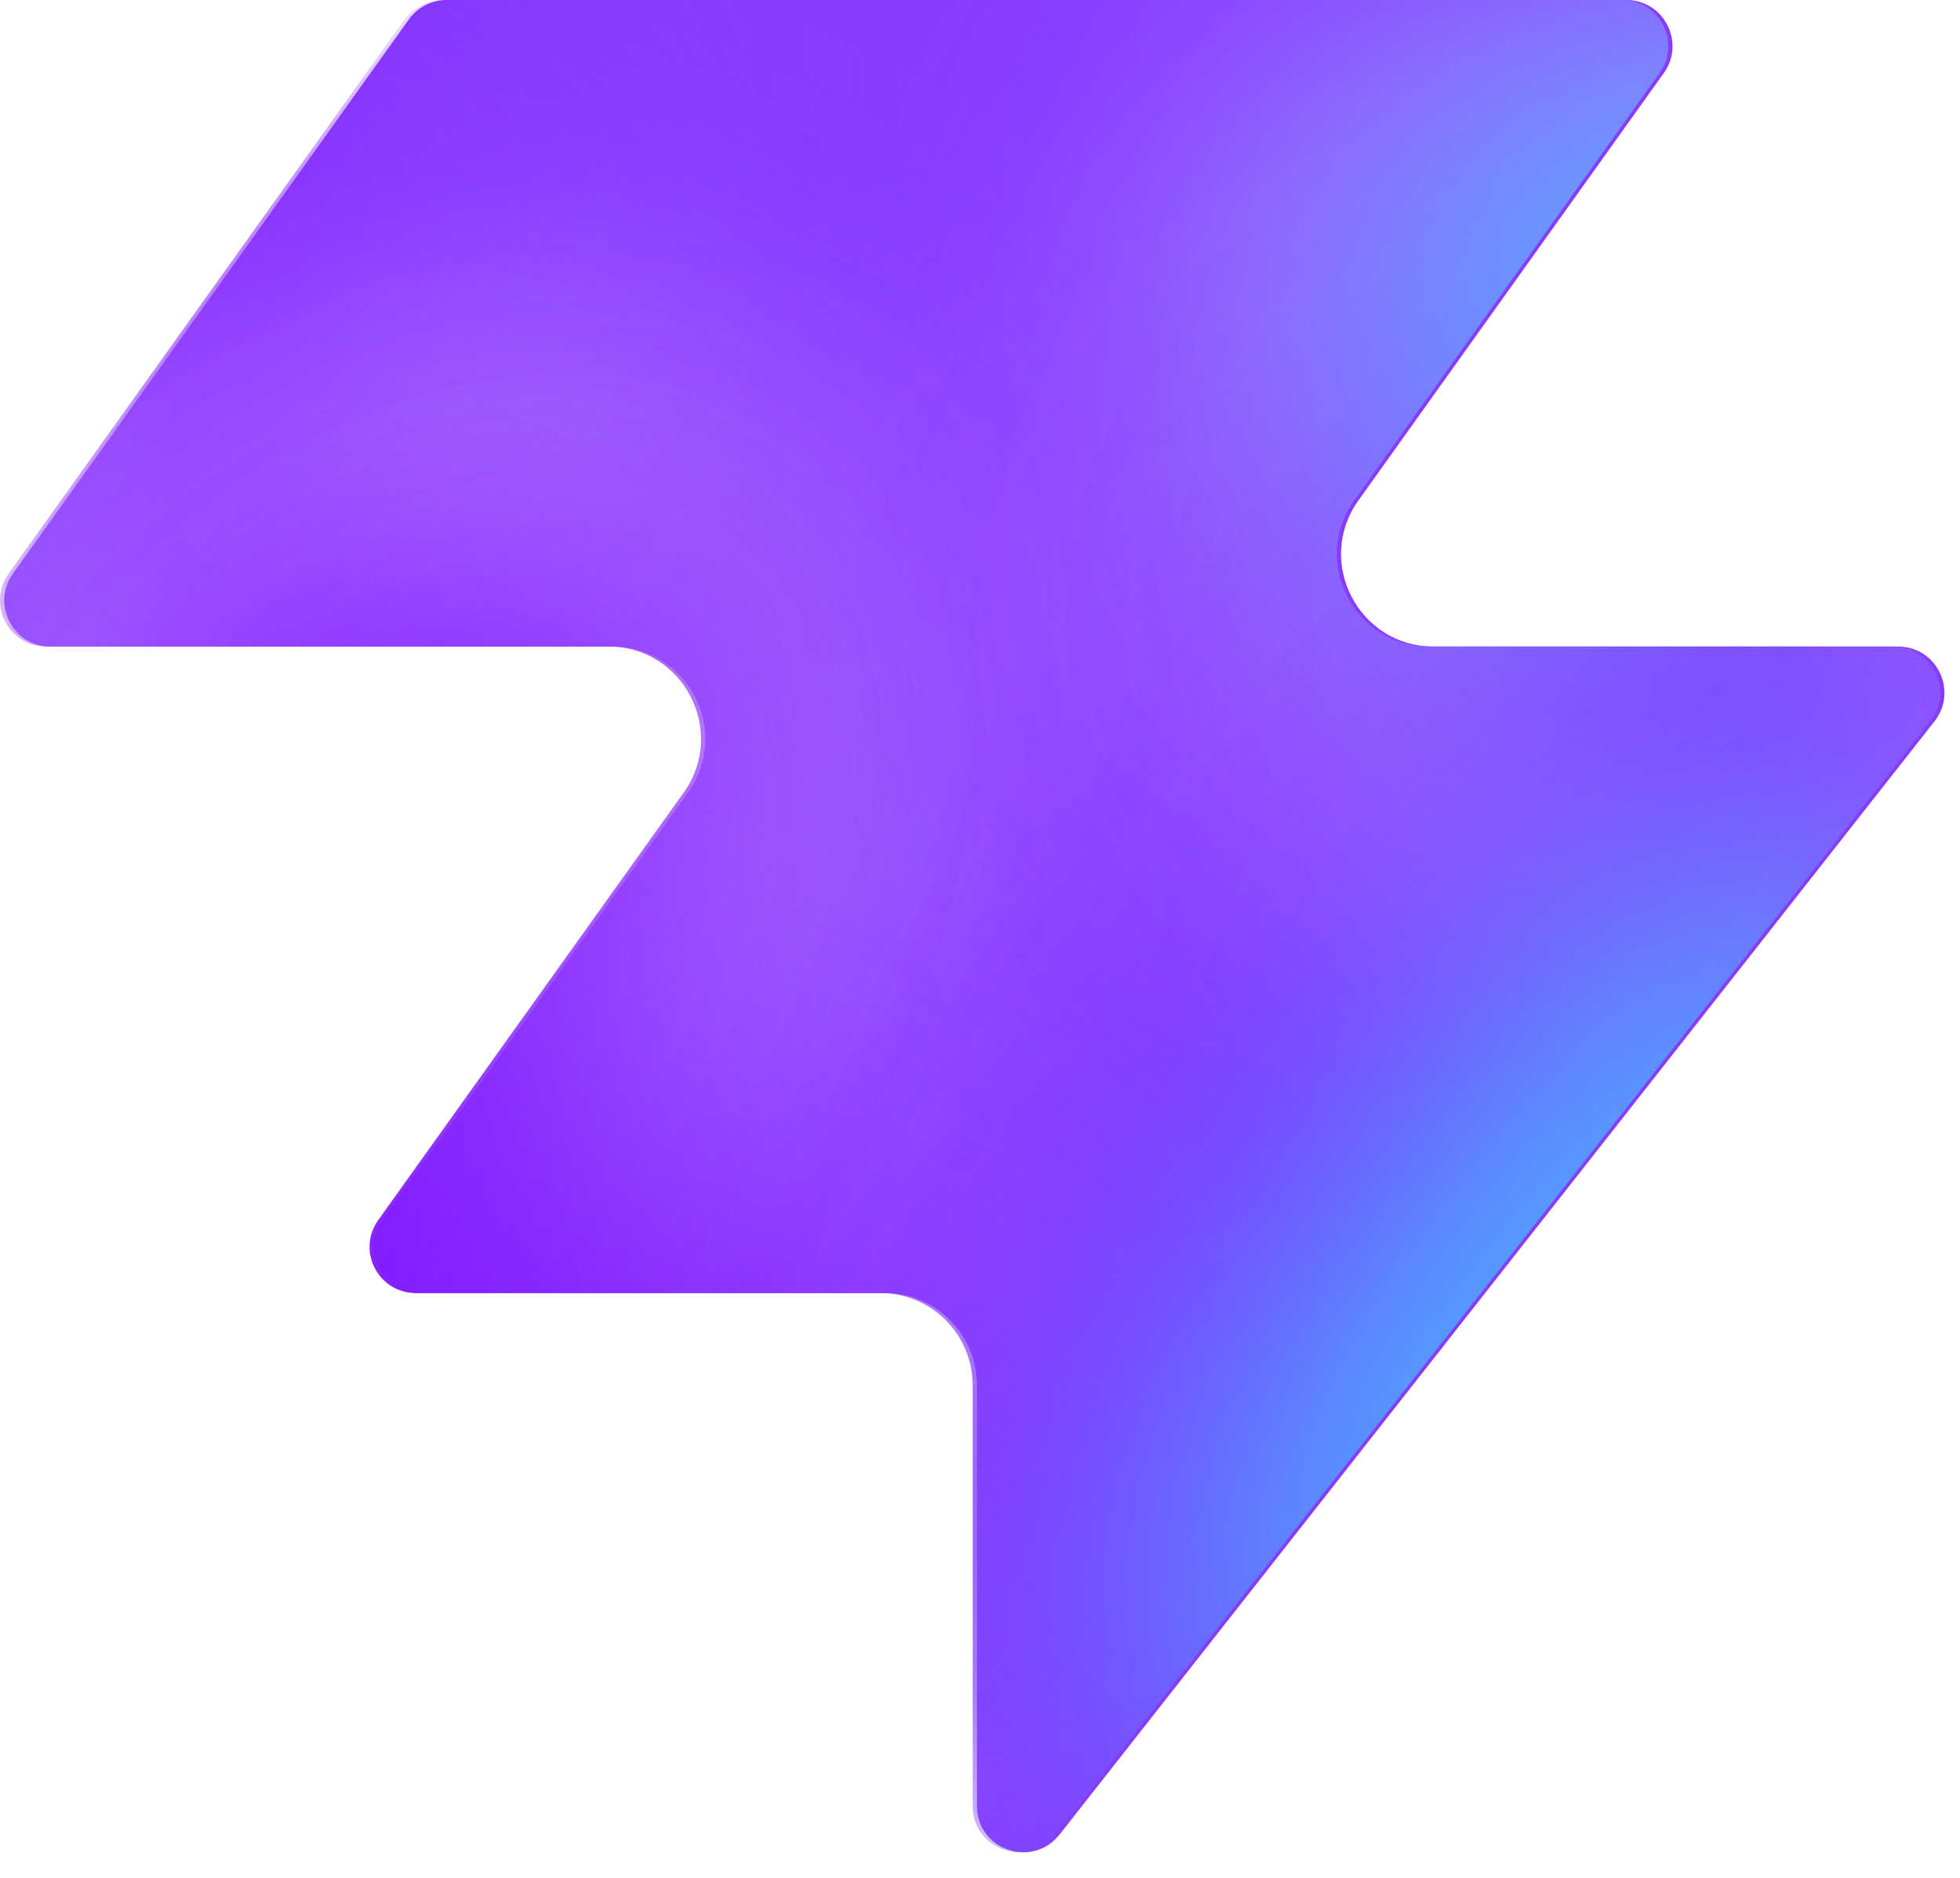
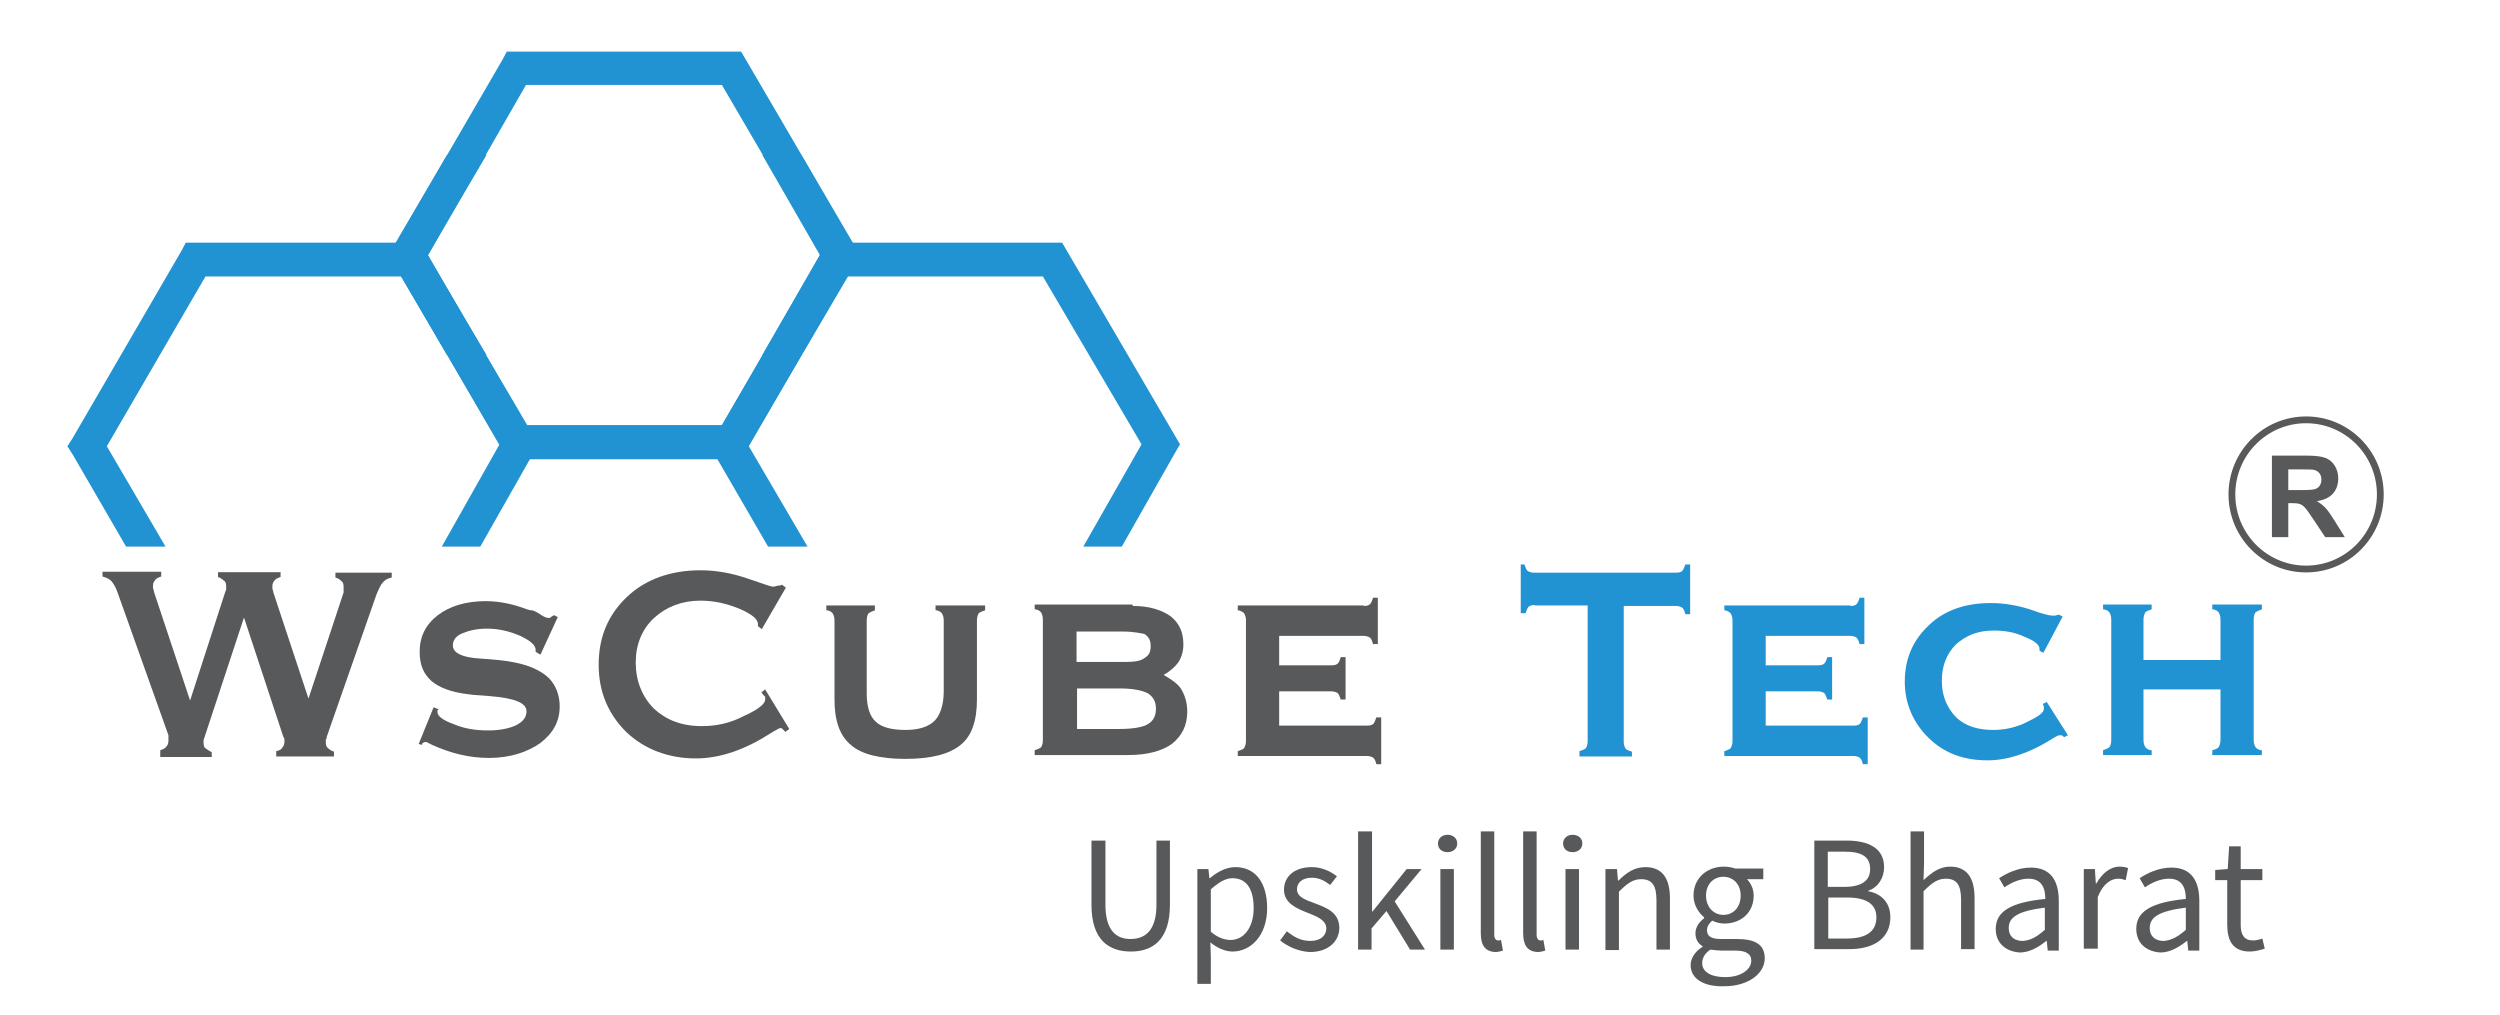
- <svg xmlns="http://www.w3.org/2000/svg" width="48" height="46" fill="none" viewBox="0 0 48 46">
-   <path fill="#863bff" d="M25.946 44.938c-.664.845-2.021.375-2.021-.698V33.937a2.26 2.26 0 0 0-2.262-2.262H10.287c-.92 0-1.456-1.04-.92-1.788l7.48-10.471c1.07-1.497 0-3.578-1.842-3.578H1.237c-.92 0-1.456-1.04-.92-1.788L10.013.474c.214-.297.556-.474.92-.474h28.894c.92 0 1.456 1.04.92 1.788l-7.48 10.471c-1.07 1.498 0 3.579 1.842 3.579h11.377c.943 0 1.473 1.088.89 1.83L25.947 44.94z" style="fill:#863bff;fill:color(display-p3 .525 .23 1);fill-opacity:1" />
-   <mask id="a" width="48" height="46" x="0" y="0" maskUnits="userSpaceOnUse" style="mask-type:alpha">
-     <path fill="#000" d="M25.842 44.938c-.664.844-2.021.375-2.021-.698V33.937a2.26 2.26 0 0 0-2.262-2.262H10.183c-.92 0-1.456-1.04-.92-1.788l7.48-10.471c1.07-1.498 0-3.579-1.842-3.579H1.133c-.92 0-1.456-1.04-.92-1.787L9.91.473c.214-.297.556-.474.92-.474h28.894c.92 0 1.456 1.04.92 1.788l-7.48 10.471c-1.07 1.498 0 3.578 1.842 3.578h11.377c.943 0 1.473 1.088.89 1.832L25.843 44.94z" style="fill:#000;fill-opacity:1" />
-   </mask>
-   <g mask="url(#a)">
-     <g filter="url(#b)">
-       <ellipse cx="5.508" cy="14.704" fill="#ede6ff" rx="5.508" ry="14.704" style="fill:#ede6ff;fill:color(display-p3 .927 .903 1);fill-opacity:1" transform="matrix(.00324 1 1 -.00324 -4.47 31.516)" />
-     </g>
-     <g filter="url(#c)">
-       <ellipse cx="10.399" cy="29.851" fill="#ede6ff" rx="10.399" ry="29.851" style="fill:#ede6ff;fill:color(display-p3 .927 .903 1);fill-opacity:1" transform="matrix(.00324 1 1 -.00324 -39.328 7.883)" />
-     </g>
-     <g filter="url(#d)">
-       <ellipse cx="5.508" cy="30.487" fill="#7e14ff" rx="5.508" ry="30.487" style="fill:#7e14ff;fill:color(display-p3 .492 .077 1);fill-opacity:1" transform="rotate(89.814 -25.913 -14.639)scale(1 -1)" />
-     </g>
-     <g filter="url(#e)">
-       <ellipse cx="5.508" cy="30.599" fill="#7e14ff" rx="5.508" ry="30.599" style="fill:#7e14ff;fill:color(display-p3 .492 .077 1);fill-opacity:1" transform="rotate(89.814 -32.644 -3.334)scale(1 -1)" />
-     </g>
-     <g filter="url(#f)">
-       <ellipse cx="5.508" cy="30.599" fill="#7e14ff" rx="5.508" ry="30.599" style="fill:#7e14ff;fill:color(display-p3 .492 .077 1);fill-opacity:1" transform="matrix(.00324 1 1 -.00324 -34.34 30.47)" />
-     </g>
-     <g filter="url(#g)">
-       <ellipse cx="14.072" cy="22.078" fill="#ede6ff" rx="14.072" ry="22.078" style="fill:#ede6ff;fill:color(display-p3 .927 .903 1);fill-opacity:1" transform="rotate(93.35 24.506 48.493)scale(-1 1)" />
-     </g>
-     <g filter="url(#h)">
-       <ellipse cx="3.47" cy="21.501" fill="#7e14ff" rx="3.47" ry="21.501" style="fill:#7e14ff;fill:color(display-p3 .492 .077 1);fill-opacity:1" transform="rotate(89.009 28.708 47.59)scale(-1 1)" />
-     </g>
-     <g filter="url(#i)">
-       <ellipse cx="3.47" cy="21.501" fill="#7e14ff" rx="3.47" ry="21.501" style="fill:#7e14ff;fill:color(display-p3 .492 .077 1);fill-opacity:1" transform="rotate(89.009 28.708 47.59)scale(-1 1)" />
-     </g>
-     <g filter="url(#j)">
-       <ellipse cx=".387" cy="8.972" fill="#7e14ff" rx="4.407" ry="29.108" style="fill:#7e14ff;fill:color(display-p3 .492 .077 1);fill-opacity:1" transform="rotate(39.51 .387 8.972)" />
-     </g>
-     <g filter="url(#k)">
-       <ellipse cx="47.523" cy="-6.092" fill="#7e14ff" rx="4.407" ry="29.108" style="fill:#7e14ff;fill:color(display-p3 .492 .077 1);fill-opacity:1" transform="rotate(37.892 47.523 -6.092)" />
-     </g>
-     <g filter="url(#l)">
-       <ellipse cx="41.412" cy="6.333" fill="#47bfff" rx="5.971" ry="9.665" style="fill:#47bfff;fill:color(display-p3 .28 .748 1);fill-opacity:1" transform="rotate(37.892 41.412 6.333)" />
-     </g>
-     <g filter="url(#m)">
-       <ellipse cx="-1.879" cy="38.332" fill="#7e14ff" rx="4.407" ry="29.108" style="fill:#7e14ff;fill:color(display-p3 .492 .077 1);fill-opacity:1" transform="rotate(37.892 -1.88 38.332)" />
-     </g>
-     <g filter="url(#n)">
-       <ellipse cx="-1.879" cy="38.332" fill="#7e14ff" rx="4.407" ry="29.108" style="fill:#7e14ff;fill:color(display-p3 .492 .077 1);fill-opacity:1" transform="rotate(37.892 -1.88 38.332)" />
-     </g>
-     <g filter="url(#o)">
-       <ellipse cx="35.651" cy="29.907" fill="#7e14ff" rx="4.407" ry="29.108" style="fill:#7e14ff;fill:color(display-p3 .492 .077 1);fill-opacity:1" transform="rotate(37.892 35.651 29.907)" />
-     </g>
-     <g filter="url(#p)">
-       <ellipse cx="38.418" cy="32.4" fill="#47bfff" rx="5.971" ry="15.297" style="fill:#47bfff;fill:color(display-p3 .28 .748 1);fill-opacity:1" transform="rotate(37.892 38.418 32.4)" />
-     </g>
-   </g>
-   <defs>
-     <filter id="b" width="60.045" height="41.654" x="-19.77" y="16.149" color-interpolation-filters="sRGB" filterUnits="userSpaceOnUse">
-       <feFlood flood-opacity="0" result="BackgroundImageFix" />
-       <feBlend in="SourceGraphic" in2="BackgroundImageFix" result="shape" />
-       <feGaussianBlur result="effect1_foregroundBlur_2002_17158" stdDeviation="7.659" />
-     </filter>
-     <filter id="c" width="90.34" height="51.437" x="-54.613" y="-7.533" color-interpolation-filters="sRGB" filterUnits="userSpaceOnUse">
-       <feFlood flood-opacity="0" result="BackgroundImageFix" />
-       <feBlend in="SourceGraphic" in2="BackgroundImageFix" result="shape" />
-       <feGaussianBlur result="effect1_foregroundBlur_2002_17158" stdDeviation="7.659" />
-     </filter>
-     <filter id="d" width="79.355" height="29.4" x="-49.64" y="2.03" color-interpolation-filters="sRGB" filterUnits="userSpaceOnUse">
-       <feFlood flood-opacity="0" result="BackgroundImageFix" />
-       <feBlend in="SourceGraphic" in2="BackgroundImageFix" result="shape" />
-       <feGaussianBlur result="effect1_foregroundBlur_2002_17158" stdDeviation="4.596" />
-     </filter>
-     <filter id="e" width="79.579" height="29.4" x="-45.045" y="20.029" color-interpolation-filters="sRGB" filterUnits="userSpaceOnUse">
-       <feFlood flood-opacity="0" result="BackgroundImageFix" />
-       <feBlend in="SourceGraphic" in2="BackgroundImageFix" result="shape" />
-       <feGaussianBlur result="effect1_foregroundBlur_2002_17158" stdDeviation="4.596" />
-     </filter>
-     <filter id="f" width="79.579" height="29.4" x="-43.513" y="21.178" color-interpolation-filters="sRGB" filterUnits="userSpaceOnUse">
-       <feFlood flood-opacity="0" result="BackgroundImageFix" />
-       <feBlend in="SourceGraphic" in2="BackgroundImageFix" result="shape" />
-       <feGaussianBlur result="effect1_foregroundBlur_2002_17158" stdDeviation="4.596" />
-     </filter>
-     <filter id="g" width="74.749" height="58.852" x="15.756" y="-17.901" color-interpolation-filters="sRGB" filterUnits="userSpaceOnUse">
-       <feFlood flood-opacity="0" result="BackgroundImageFix" />
-       <feBlend in="SourceGraphic" in2="BackgroundImageFix" result="shape" />
-       <feGaussianBlur result="effect1_foregroundBlur_2002_17158" stdDeviation="7.659" />
-     </filter>
-     <filter id="h" width="61.377" height="25.362" x="23.548" y="2.284" color-interpolation-filters="sRGB" filterUnits="userSpaceOnUse">
-       <feFlood flood-opacity="0" result="BackgroundImageFix" />
-       <feBlend in="SourceGraphic" in2="BackgroundImageFix" result="shape" />
-       <feGaussianBlur result="effect1_foregroundBlur_2002_17158" stdDeviation="4.596" />
-     </filter>
-     <filter id="i" width="61.377" height="25.362" x="23.548" y="2.284" color-interpolation-filters="sRGB" filterUnits="userSpaceOnUse">
-       <feFlood flood-opacity="0" result="BackgroundImageFix" />
-       <feBlend in="SourceGraphic" in2="BackgroundImageFix" result="shape" />
-       <feGaussianBlur result="effect1_foregroundBlur_2002_17158" stdDeviation="4.596" />
-     </filter>
-     <filter id="j" width="56.045" height="63.649" x="-27.636" y="-22.853" color-interpolation-filters="sRGB" filterUnits="userSpaceOnUse">
-       <feFlood flood-opacity="0" result="BackgroundImageFix" />
-       <feBlend in="SourceGraphic" in2="BackgroundImageFix" result="shape" />
-       <feGaussianBlur result="effect1_foregroundBlur_2002_17158" stdDeviation="4.596" />
-     </filter>
-     <filter id="k" width="54.814" height="64.646" x="20.116" y="-38.415" color-interpolation-filters="sRGB" filterUnits="userSpaceOnUse">
-       <feFlood flood-opacity="0" result="BackgroundImageFix" />
-       <feBlend in="SourceGraphic" in2="BackgroundImageFix" result="shape" />
-       <feGaussianBlur result="effect1_foregroundBlur_2002_17158" stdDeviation="4.596" />
-     </filter>
-     <filter id="l" width="33.541" height="35.313" x="24.641" y="-11.323" color-interpolation-filters="sRGB" filterUnits="userSpaceOnUse">
-       <feFlood flood-opacity="0" result="BackgroundImageFix" />
-       <feBlend in="SourceGraphic" in2="BackgroundImageFix" result="shape" />
-       <feGaussianBlur result="effect1_foregroundBlur_2002_17158" stdDeviation="4.596" />
-     </filter>
-     <filter id="m" width="54.814" height="64.646" x="-29.286" y="6.009" color-interpolation-filters="sRGB" filterUnits="userSpaceOnUse">
-       <feFlood flood-opacity="0" result="BackgroundImageFix" />
-       <feBlend in="SourceGraphic" in2="BackgroundImageFix" result="shape" />
-       <feGaussianBlur result="effect1_foregroundBlur_2002_17158" stdDeviation="4.596" />
-     </filter>
-     <filter id="n" width="54.814" height="64.646" x="-29.286" y="6.009" color-interpolation-filters="sRGB" filterUnits="userSpaceOnUse">
-       <feFlood flood-opacity="0" result="BackgroundImageFix" />
-       <feBlend in="SourceGraphic" in2="BackgroundImageFix" result="shape" />
-       <feGaussianBlur result="effect1_foregroundBlur_2002_17158" stdDeviation="4.596" />
-     </filter>
-     <filter id="o" width="54.814" height="64.646" x="8.244" y="-2.416" color-interpolation-filters="sRGB" filterUnits="userSpaceOnUse">
-       <feFlood flood-opacity="0" result="BackgroundImageFix" />
-       <feBlend in="SourceGraphic" in2="BackgroundImageFix" result="shape" />
-       <feGaussianBlur result="effect1_foregroundBlur_2002_17158" stdDeviation="4.596" />
-     </filter>
-     <filter id="p" width="39.409" height="43.623" x="18.713" y="10.588" color-interpolation-filters="sRGB" filterUnits="userSpaceOnUse">
-       <feFlood flood-opacity="0" result="BackgroundImageFix" />
-       <feBlend in="SourceGraphic" in2="BackgroundImageFix" result="shape" />
-       <feGaussianBlur result="effect1_foregroundBlur_2002_17158" stdDeviation="4.596" />
-     </filter>
-   </defs>
+ <svg xmlns="http://www.w3.org/2000/svg" width="138" height="56" viewBox="0 0 138 56" fill="none">
+   <path d="M8.846 41.678V41.412C9.005 41.358 9.138 41.305 9.191 41.199C9.244 41.145 9.298 41.039 9.298 40.906C9.298 40.852 9.298 40.799 9.298 40.746C9.298 40.693 9.298 40.639 9.298 40.586L6.508 32.757C6.402 32.41 6.243 32.197 6.163 32.091C6.083 31.984 5.871 31.878 5.658 31.824V31.558H8.899V31.824C8.74 31.878 8.607 31.931 8.554 32.038C8.501 32.091 8.448 32.197 8.448 32.304C8.448 32.357 8.448 32.357 8.448 32.464C8.448 32.517 8.501 32.57 8.501 32.677L10.493 38.669L12.432 32.677C12.432 32.623 12.485 32.623 12.485 32.517C12.485 32.464 12.485 32.41 12.485 32.357C12.485 32.197 12.432 32.091 12.379 32.064C12.326 32.038 12.22 31.904 12.034 31.851V31.585H15.487V31.851C15.328 31.904 15.195 31.958 15.142 32.064C15.089 32.117 15.036 32.224 15.036 32.33C15.036 32.384 15.036 32.384 15.036 32.49C15.036 32.544 15.089 32.597 15.089 32.703L17.028 38.562L18.967 32.703C18.967 32.65 18.967 32.65 18.967 32.544C18.967 32.49 18.967 32.437 18.967 32.384C18.967 32.224 18.914 32.117 18.861 32.091C18.808 32.038 18.702 31.931 18.516 31.878V31.611H21.624V31.878C21.358 31.931 21.225 32.038 21.119 32.171C21.013 32.277 20.907 32.517 20.774 32.836L18.038 40.666C18.038 40.719 18.038 40.773 17.984 40.826C17.984 40.879 17.984 40.932 17.984 40.986C17.984 41.145 18.038 41.252 18.091 41.279C18.144 41.332 18.25 41.438 18.436 41.492V41.758H15.248V41.465C15.461 41.412 15.54 41.358 15.594 41.252C15.647 41.199 15.7 41.092 15.7 40.959C15.7 40.906 15.7 40.906 15.7 40.852C15.7 40.799 15.7 40.746 15.647 40.693L13.468 34.088L11.29 40.693C11.29 40.746 11.237 40.799 11.237 40.852C11.237 40.906 11.237 40.959 11.237 41.012C11.237 41.172 11.29 41.279 11.343 41.305C11.396 41.332 11.556 41.465 11.688 41.518V41.785H8.846V41.678Z" fill="#58595B" />
+   <path d="M23.112 41.066L23.935 39.041L24.201 39.148C24.201 39.148 24.201 39.201 24.148 39.201C24.148 39.255 24.148 39.308 24.148 39.308C24.148 39.521 24.44 39.761 25.051 39.974C25.662 40.24 26.326 40.32 26.937 40.32C27.601 40.32 28.106 40.213 28.504 40.027C28.903 39.814 29.062 39.574 29.062 39.255C29.062 38.802 28.398 38.535 27.07 38.429C26.565 38.376 26.166 38.376 25.848 38.322C24.945 38.216 24.28 37.976 23.829 37.603C23.377 37.204 23.165 36.698 23.165 35.979C23.165 35.127 23.51 34.461 24.174 33.955C24.838 33.449 25.741 33.183 26.804 33.183C27.575 33.183 28.318 33.342 29.089 33.635C29.248 33.689 29.301 33.689 29.354 33.689C29.407 33.689 29.567 33.742 29.806 33.902C30.018 34.062 30.204 34.115 30.311 34.115C30.311 34.115 30.364 34.115 30.417 34.062C30.47 34.008 30.523 34.008 30.576 33.955L30.789 34.062L29.832 36.139L29.567 35.979V35.926V35.872C29.567 35.606 29.275 35.366 28.717 35.1C28.106 34.834 27.495 34.701 26.884 34.701C26.326 34.701 25.874 34.807 25.502 34.967C25.131 35.127 24.998 35.366 24.998 35.633C24.998 36.032 25.502 36.298 26.512 36.352C27.282 36.405 27.893 36.458 28.398 36.565C29.221 36.725 29.859 37.018 30.284 37.417C30.683 37.816 30.895 38.376 30.895 38.988C30.895 39.814 30.55 40.453 29.832 41.012C29.115 41.518 28.159 41.838 26.99 41.838C25.874 41.838 24.865 41.572 23.855 41.119C23.643 41.012 23.563 40.959 23.51 40.959C23.457 40.959 23.404 40.959 23.351 41.012C23.297 41.012 23.297 41.066 23.297 41.119L23.112 41.066Z" fill="#58595B" />
+   <path d="M42.026 38.216L42.238 38.056L43.567 40.24L43.354 40.4C43.301 40.347 43.248 40.294 43.195 40.24C43.142 40.187 43.142 40.187 43.088 40.187C43.035 40.187 42.823 40.294 42.531 40.48C41.123 41.385 39.741 41.865 38.413 41.865C36.899 41.865 35.571 41.359 34.561 40.4C33.552 39.388 33.047 38.163 33.047 36.698C33.047 35.18 33.552 33.955 34.614 32.943C35.624 31.985 37.005 31.479 38.679 31.479C39.529 31.479 40.405 31.638 41.255 31.931C42.105 32.224 42.584 32.384 42.637 32.384C42.69 32.384 42.796 32.384 42.903 32.331C42.956 32.331 43.062 32.331 43.168 32.278L43.381 32.437L42.052 34.728L41.84 34.568C41.84 34.568 41.84 34.568 41.84 34.514C41.84 34.461 41.84 34.461 41.84 34.461C41.84 34.168 41.495 33.902 40.83 33.609C40.113 33.316 39.422 33.156 38.652 33.156C37.643 33.156 36.766 33.502 36.102 34.115C35.438 34.728 35.092 35.58 35.092 36.565C35.092 37.577 35.438 38.456 36.102 39.122C36.766 39.734 37.616 40.081 38.732 40.081C39.555 40.081 40.299 39.921 41.069 39.521C41.84 39.175 42.238 38.855 42.238 38.616C42.238 38.562 42.238 38.509 42.238 38.456C42.079 38.323 42.079 38.27 42.026 38.216Z" fill="#58595B" />
+   <path d="M52.094 34.248C52.094 34.035 52.041 33.955 51.988 33.849C51.934 33.795 51.828 33.689 51.642 33.689V33.422H54.379V33.689C54.219 33.742 54.086 33.795 54.033 33.849C53.98 33.902 53.927 34.062 53.927 34.248V38.615C53.927 39.787 53.635 40.639 53.024 41.119C52.413 41.625 51.403 41.891 49.969 41.891C48.561 41.891 47.525 41.625 46.967 41.119C46.356 40.613 46.064 39.787 46.064 38.615V34.248C46.064 34.035 46.011 33.955 45.957 33.849C45.904 33.795 45.798 33.689 45.612 33.689V33.422H48.295V33.689C48.136 33.742 48.029 33.795 47.95 33.849C47.897 33.902 47.843 34.062 47.843 34.248V38.269C47.843 38.988 48.003 39.548 48.348 39.841C48.641 40.133 49.198 40.293 49.969 40.293C50.686 40.293 51.244 40.133 51.589 39.787C51.881 39.494 52.094 38.935 52.094 38.163V34.248Z" fill="#58595B" />
+   <path d="M62.534 33.449C63.437 33.449 64.101 33.662 64.606 34.008C65.111 34.408 65.323 34.914 65.323 35.58C65.323 35.926 65.217 36.299 65.058 36.538C64.898 36.778 64.606 37.044 64.234 37.257C64.686 37.524 65.058 37.763 65.244 38.109C65.43 38.456 65.536 38.829 65.536 39.281C65.536 40.054 65.244 40.613 64.686 41.066C64.128 41.465 63.304 41.678 62.295 41.678H57.115V41.412C57.274 41.359 57.407 41.305 57.46 41.252C57.513 41.199 57.566 41.039 57.566 40.853V34.195C57.566 33.982 57.513 33.902 57.46 33.795C57.407 33.742 57.301 33.636 57.115 33.636V33.369H62.507L62.534 33.449ZM61.976 34.861H59.426V36.538H62.162C62.614 36.538 62.986 36.485 63.172 36.325C63.437 36.165 63.517 35.979 63.517 35.659C63.517 35.34 63.411 35.153 63.172 34.994C63.012 34.967 62.587 34.861 61.976 34.861ZM61.843 38.003H59.453V40.24H61.79C62.561 40.24 63.118 40.133 63.358 39.974C63.65 39.814 63.809 39.521 63.809 39.121C63.809 38.722 63.65 38.456 63.358 38.269C63.039 38.109 62.534 38.003 61.843 38.003Z" fill="#58595B" />
+   <path d="M75.285 33.449C75.498 33.449 75.577 33.396 75.631 33.343C75.684 33.289 75.737 33.183 75.79 32.996H76.056V35.553H75.79C75.737 35.34 75.684 35.26 75.631 35.207C75.577 35.154 75.418 35.1 75.285 35.1H70.61V36.725H73.505C73.718 36.725 73.798 36.672 73.851 36.618C73.904 36.565 73.957 36.458 74.01 36.272H74.276V38.616H74.01C73.957 38.456 73.904 38.323 73.851 38.269C73.798 38.216 73.638 38.163 73.505 38.163H70.61V40.054H75.471C75.684 40.054 75.763 40 75.817 39.947C75.87 39.894 75.923 39.734 75.976 39.601H76.242V42.184H75.976C75.923 41.971 75.87 41.891 75.817 41.838C75.763 41.785 75.604 41.731 75.471 41.731H68.325V41.465C68.485 41.412 68.617 41.359 68.671 41.305C68.724 41.199 68.777 41.092 68.777 40.906V34.248C68.777 34.035 68.724 33.955 68.671 33.849C68.617 33.795 68.458 33.689 68.325 33.689V33.422H75.285V33.449Z" fill="#58595B" />
+   <path d="M84.716 33.396C84.503 33.396 84.424 33.449 84.37 33.502C84.317 33.556 84.264 33.715 84.211 33.849H83.945V31.159H84.158C84.211 31.372 84.264 31.452 84.317 31.505C84.37 31.558 84.53 31.611 84.663 31.611H92.526C92.738 31.611 92.818 31.558 92.871 31.505C92.924 31.452 92.977 31.292 93.031 31.159H93.296V33.902H93.031C92.977 33.689 92.924 33.609 92.871 33.556C92.818 33.502 92.659 33.449 92.526 33.449H89.63V40.932C89.63 41.145 89.683 41.225 89.737 41.332C89.79 41.385 89.896 41.438 90.082 41.492V41.758H87.186V41.465C87.346 41.412 87.478 41.358 87.532 41.305C87.585 41.252 87.638 41.092 87.638 40.906V33.422H84.716V33.396Z" fill="#2193D2" />
+   <path d="M102.142 33.449C102.355 33.449 102.434 33.396 102.487 33.343C102.541 33.289 102.594 33.183 102.647 32.996H102.913V35.553H102.647C102.594 35.34 102.541 35.26 102.487 35.207C102.434 35.154 102.275 35.1 102.142 35.1H97.467V36.725H100.362C100.575 36.725 100.655 36.672 100.708 36.618C100.761 36.565 100.814 36.458 100.867 36.272H101.133V38.616H100.867C100.814 38.456 100.761 38.323 100.708 38.269C100.655 38.216 100.495 38.163 100.362 38.163H97.467V40.054H102.328C102.541 40.054 102.62 40 102.673 39.947C102.727 39.894 102.78 39.734 102.833 39.601H103.098V42.184H102.833C102.78 41.971 102.727 41.891 102.673 41.838C102.62 41.785 102.461 41.731 102.328 41.731H95.182V41.465C95.341 41.412 95.474 41.359 95.528 41.305C95.581 41.199 95.634 41.092 95.634 40.906V34.248C95.634 34.035 95.581 33.955 95.528 33.849C95.474 33.795 95.315 33.689 95.182 33.689V33.422H102.142V33.449Z" fill="#2193D2" />
+   <path d="M112.795 36.032L112.582 35.926V35.873V35.819C112.582 35.606 112.317 35.367 111.759 35.154C111.201 34.887 110.643 34.807 110.032 34.807C109.182 34.807 108.518 35.074 107.96 35.58C107.455 36.086 107.19 36.751 107.19 37.577C107.19 38.403 107.455 39.042 107.96 39.574C108.465 40.08 109.182 40.293 110.032 40.293C110.696 40.293 111.36 40.134 111.918 39.841C112.529 39.548 112.822 39.335 112.822 39.122C112.822 39.122 112.822 39.068 112.822 39.015C112.822 38.962 112.768 38.908 112.768 38.855L112.981 38.749L114.15 40.586L113.937 40.693C113.884 40.64 113.831 40.586 113.778 40.586C113.725 40.586 113.725 40.586 113.672 40.586C113.619 40.586 113.406 40.693 113.167 40.853C111.998 41.572 110.829 41.971 109.713 41.971C108.385 41.971 107.323 41.572 106.473 40.746C105.622 39.92 105.144 38.855 105.144 37.63C105.144 36.352 105.596 35.34 106.473 34.514C107.323 33.689 108.491 33.289 109.873 33.289C110.59 33.289 111.281 33.396 112.051 33.636C112.768 33.902 113.167 33.982 113.273 33.982C113.326 33.982 113.379 33.982 113.433 33.982C113.486 33.982 113.592 33.928 113.645 33.928L113.858 34.035L112.795 36.032Z" fill="#2193D2" />
+   <path d="M118.321 40.853C118.321 41.066 118.374 41.145 118.427 41.252C118.48 41.305 118.586 41.412 118.772 41.412V41.678H116.089V41.412C116.249 41.359 116.355 41.305 116.434 41.252C116.488 41.199 116.541 41.039 116.541 40.853V34.195C116.541 33.982 116.488 33.902 116.434 33.795C116.381 33.742 116.275 33.636 116.089 33.636V33.369H118.772V33.636C118.613 33.689 118.48 33.742 118.427 33.795C118.374 33.902 118.321 34.008 118.321 34.195V36.432H122.571V34.195C122.571 33.982 122.518 33.902 122.465 33.795C122.412 33.742 122.305 33.636 122.119 33.636V33.369H124.856V33.636C124.696 33.689 124.59 33.742 124.51 33.795C124.457 33.849 124.404 34.008 124.404 34.195V40.853C124.404 41.066 124.457 41.145 124.51 41.252C124.563 41.305 124.67 41.412 124.856 41.412V41.678H122.119V41.412C122.332 41.359 122.412 41.305 122.465 41.252C122.518 41.145 122.571 41.039 122.571 40.853V38.056H118.321V40.853Z" fill="#2193D2" />
+   <path d="M39.449 24.181L45.4 13.848L45.692 13.396H46.25H58.071H58.629L58.895 13.848L64.872 24.075L65.137 24.527L64.872 24.98L61.923 30.173H59.798L63.012 24.527L57.566 15.26H46.754L41.335 24.634L44.576 30.173H42.398L39.449 25.087L39.157 24.634L39.449 24.181Z" fill="#2193D2" />
+   <path d="M4.011 24.181L10.015 13.848L10.254 13.396H10.785H22.66H23.218L23.457 13.848L29.46 24.075L29.7 24.527L29.46 24.98L26.512 30.173H24.387L27.574 24.527L22.155 15.26H11.343L5.897 24.634L9.138 30.173H6.96L4.011 25.087L3.719 24.634L4.011 24.181Z" fill="#2193D2" />
+   <path d="M21.73 13.635L27.734 3.302L27.973 2.85H28.478H40.352H40.91L41.176 3.302L47.153 13.529L47.419 14.008L47.153 14.461L44.231 19.601H42.079L45.293 14.008L39.847 4.687H29.036L23.616 14.115L26.857 19.601H24.679L21.73 14.568L21.438 14.115L21.73 13.635Z" fill="#2193D2" />
+   <path d="M21.73 14.514L27.734 24.847L27.973 25.353H28.478H40.352H40.91L41.176 24.847L47.153 14.674L47.419 14.141L47.153 13.688L44.231 8.549H42.079L45.293 14.141L39.847 23.462H29.036L23.616 14.061L26.857 8.549H24.679L21.73 13.582L21.438 14.061L21.73 14.514Z" fill="#2193D2" />
+   <path d="M60.249 49.942V46.4H61.02V49.942C61.02 51.38 61.631 51.833 62.401 51.833C63.198 51.833 63.836 51.38 63.836 49.942V46.4H64.58V49.942C64.58 51.859 63.65 52.525 62.428 52.525C61.179 52.525 60.249 51.859 60.249 49.942Z" fill="#58595B" />
+   <path d="M66.094 47.971H66.705L66.758 48.477H66.784C67.183 48.131 67.688 47.865 68.192 47.865C69.335 47.865 69.946 48.77 69.946 50.128C69.946 51.646 69.043 52.525 68.033 52.525C67.635 52.525 67.21 52.339 66.811 52.019L66.838 52.792V54.31H66.094V47.971ZM69.202 50.128C69.202 49.143 68.856 48.477 68.033 48.477C67.661 48.477 67.289 48.69 66.838 49.09V51.433C67.236 51.78 67.635 51.886 67.927 51.886C68.644 51.886 69.202 51.22 69.202 50.128Z" fill="#58595B" />
+   <path d="M70.663 51.913L71.035 51.407C71.433 51.726 71.805 51.939 72.337 51.939C72.921 51.939 73.213 51.62 73.213 51.247C73.213 50.794 72.682 50.581 72.204 50.395C71.593 50.155 70.876 49.862 70.876 49.116C70.876 48.397 71.433 47.865 72.416 47.865C72.974 47.865 73.452 48.104 73.798 48.371L73.426 48.85C73.107 48.61 72.815 48.451 72.416 48.451C71.859 48.451 71.593 48.744 71.593 49.09C71.593 49.516 72.071 49.676 72.576 49.862C73.213 50.102 73.931 50.368 73.931 51.22C73.931 51.939 73.346 52.552 72.31 52.552C71.699 52.525 71.088 52.259 70.663 51.913Z" fill="#58595B" />
+   <path d="M74.993 45.894H75.737V50.315H75.763L77.65 47.971H78.473L76.986 49.756L78.659 52.419H77.836L76.534 50.288L75.71 51.247V52.419H74.967V45.894H74.993Z" fill="#58595B" />
+   <path d="M79.376 46.56C79.376 46.267 79.615 46.08 79.907 46.08C80.2 46.08 80.439 46.267 80.439 46.56C80.439 46.853 80.2 47.039 79.907 47.039C79.589 47.039 79.376 46.853 79.376 46.56ZM79.509 47.971H80.253V52.419H79.509V47.971Z" fill="#58595B" />
+   <path d="M81.74 51.513V45.894H82.484V51.593C82.484 51.833 82.591 51.913 82.697 51.913C82.75 51.913 82.776 51.913 82.856 51.886L82.963 52.472C82.856 52.499 82.723 52.552 82.537 52.552C81.98 52.525 81.74 52.179 81.74 51.513Z" fill="#58595B" />
+   <path d="M84.078 51.513V45.894H84.822V51.593C84.822 51.833 84.928 51.913 85.034 51.913C85.088 51.913 85.114 51.913 85.194 51.886L85.3 52.472C85.194 52.499 85.061 52.552 84.875 52.552C84.317 52.525 84.078 52.179 84.078 51.513Z" fill="#58595B" />
+   <path d="M86.283 46.56C86.283 46.267 86.522 46.08 86.814 46.08C87.107 46.08 87.346 46.267 87.346 46.56C87.346 46.853 87.107 47.039 86.814 47.039C86.496 47.039 86.283 46.853 86.283 46.56ZM86.416 47.971H87.16V52.419H86.416V47.971Z" fill="#58595B" />
+   <path d="M88.647 47.971H89.258L89.311 48.61H89.338C89.763 48.184 90.215 47.865 90.826 47.865C91.755 47.865 92.181 48.477 92.181 49.596V52.419H91.437V49.702C91.437 48.877 91.198 48.531 90.587 48.531C90.135 48.531 89.816 48.77 89.365 49.223V52.445H88.621V47.971H88.647Z" fill="#58595B" />
+   <path d="M93.323 53.271C93.323 52.898 93.562 52.525 93.987 52.259V52.232C93.748 52.099 93.588 51.859 93.588 51.513C93.588 51.14 93.854 50.847 94.067 50.688V50.634C93.774 50.395 93.482 49.968 93.482 49.436C93.482 48.45 94.252 47.838 95.156 47.838C95.395 47.838 95.634 47.891 95.793 47.944H97.334V48.53H96.431C96.643 48.743 96.803 49.063 96.803 49.436C96.803 50.395 96.085 50.98 95.182 50.98C94.97 50.98 94.731 50.927 94.518 50.821C94.359 50.954 94.226 51.114 94.226 51.353C94.226 51.646 94.412 51.833 94.996 51.833H95.873C96.909 51.833 97.414 52.152 97.414 52.898C97.414 53.723 96.537 54.443 95.156 54.443C94.067 54.469 93.323 54.043 93.323 53.271ZM96.67 53.031C96.67 52.632 96.351 52.472 95.767 52.472H94.996C94.837 52.472 94.624 52.445 94.412 52.419C94.093 52.632 93.96 52.898 93.96 53.164C93.96 53.644 94.439 53.937 95.235 53.937C96.112 53.937 96.67 53.51 96.67 53.031ZM96.085 49.436C96.085 48.797 95.66 48.397 95.129 48.397C94.598 48.397 94.173 48.797 94.173 49.436C94.173 50.075 94.598 50.501 95.129 50.501C95.66 50.501 96.085 50.102 96.085 49.436Z" fill="#58595B" />
+   <path d="M100.15 46.4H101.93C103.152 46.4 104.002 46.826 104.002 47.865C104.002 48.45 103.683 48.983 103.125 49.17V49.196C103.843 49.329 104.347 49.809 104.347 50.634C104.347 51.806 103.418 52.392 102.089 52.392H100.15V46.4ZM101.797 48.956C102.807 48.956 103.232 48.584 103.232 47.971C103.232 47.279 102.754 47.012 101.824 47.012H100.894V48.956H101.797ZM101.957 51.806C102.993 51.806 103.577 51.433 103.577 50.634C103.577 49.889 102.993 49.542 101.957 49.542H100.921V51.806H101.957Z" fill="#58595B" />
+   <path d="M105.463 45.894H106.207V47.678L106.18 48.584C106.605 48.184 107.057 47.838 107.641 47.838C108.571 47.838 108.996 48.451 108.996 49.569V52.392H108.252V49.676C108.252 48.85 108.013 48.504 107.402 48.504C106.951 48.504 106.632 48.744 106.18 49.196V52.419H105.463V45.894Z" fill="#58595B" />
+   <path d="M110.165 51.273C110.165 50.315 110.989 49.809 112.901 49.622C112.901 49.036 112.715 48.504 111.971 48.504C111.467 48.504 110.989 48.743 110.643 48.983L110.351 48.477C110.749 48.211 111.387 47.891 112.104 47.891C113.193 47.891 113.645 48.61 113.645 49.729V52.472H113.034L112.981 51.939H112.954C112.529 52.285 112.025 52.578 111.493 52.578C110.723 52.525 110.165 52.072 110.165 51.273ZM112.875 51.327V50.102C111.387 50.288 110.882 50.634 110.882 51.22C110.882 51.726 111.228 51.939 111.653 51.939C112.104 51.913 112.45 51.699 112.875 51.327Z" fill="#58595B" />
+   <path d="M115.026 47.971H115.637L115.69 48.77H115.717C116.036 48.211 116.487 47.838 116.992 47.838C117.178 47.838 117.338 47.864 117.47 47.918L117.338 48.584C117.178 48.53 117.072 48.504 116.912 48.504C116.541 48.504 116.089 48.77 115.797 49.516V52.365H115.026V47.971Z" fill="#58595B" />
+   <path d="M117.922 51.273C117.922 50.315 118.745 49.809 120.658 49.622C120.658 49.036 120.472 48.504 119.728 48.504C119.224 48.504 118.745 48.743 118.4 48.983L118.108 48.477C118.506 48.211 119.144 47.891 119.861 47.891C120.95 47.891 121.402 48.61 121.402 49.729V52.472H120.791L120.738 51.939H120.711C120.286 52.285 119.781 52.578 119.25 52.578C118.48 52.525 117.922 52.072 117.922 51.273ZM120.658 51.327V50.102C119.17 50.288 118.666 50.634 118.666 51.22C118.666 51.726 119.011 51.939 119.436 51.939C119.861 51.913 120.233 51.699 120.658 51.327Z" fill="#58595B" />
+   <path d="M122.943 51.034V48.584H122.279V48.024L122.97 47.971L123.049 46.719H123.687V47.971H124.882V48.584H123.687V51.06C123.687 51.593 123.873 51.913 124.377 51.913C124.537 51.913 124.749 51.859 124.882 51.806L125.015 52.365C124.776 52.445 124.457 52.525 124.191 52.525C123.262 52.525 122.943 51.939 122.943 51.034Z" fill="#58595B" />
+   <path d="M127.297 31.41C129.56 31.41 131.393 29.566 131.393 27.293C131.393 25.02 129.56 23.175 127.297 23.175C125.034 23.175 123.201 25.02 123.201 27.293C123.201 29.566 125.034 31.41 127.297 31.41Z" stroke="#58595B" stroke-width="0.375" />
+   <path d="M125.41 29.651V25.15H127.312C127.79 25.15 128.138 25.191 128.353 25.273C128.571 25.352 128.745 25.496 128.876 25.703C129.006 25.909 129.071 26.146 129.071 26.412C129.071 26.75 128.972 27.029 128.775 27.25C128.577 27.469 128.282 27.607 127.889 27.664C128.085 27.779 128.245 27.905 128.372 28.042C128.5 28.179 128.672 28.423 128.888 28.773L129.434 29.651H128.353L127.7 28.672C127.468 28.321 127.309 28.101 127.224 28.011C127.138 27.919 127.047 27.857 126.952 27.824C126.856 27.789 126.704 27.772 126.497 27.772H126.314V29.651H125.41ZM126.314 27.053H126.982C127.416 27.053 127.687 27.035 127.795 26.998C127.902 26.961 127.987 26.898 128.048 26.808C128.109 26.718 128.14 26.605 128.14 26.47C128.14 26.319 128.099 26.197 128.017 26.105C127.938 26.011 127.825 25.951 127.679 25.927C127.605 25.916 127.385 25.911 127.019 25.911H126.314V27.053Z" fill="#58595B" />
</svg>
